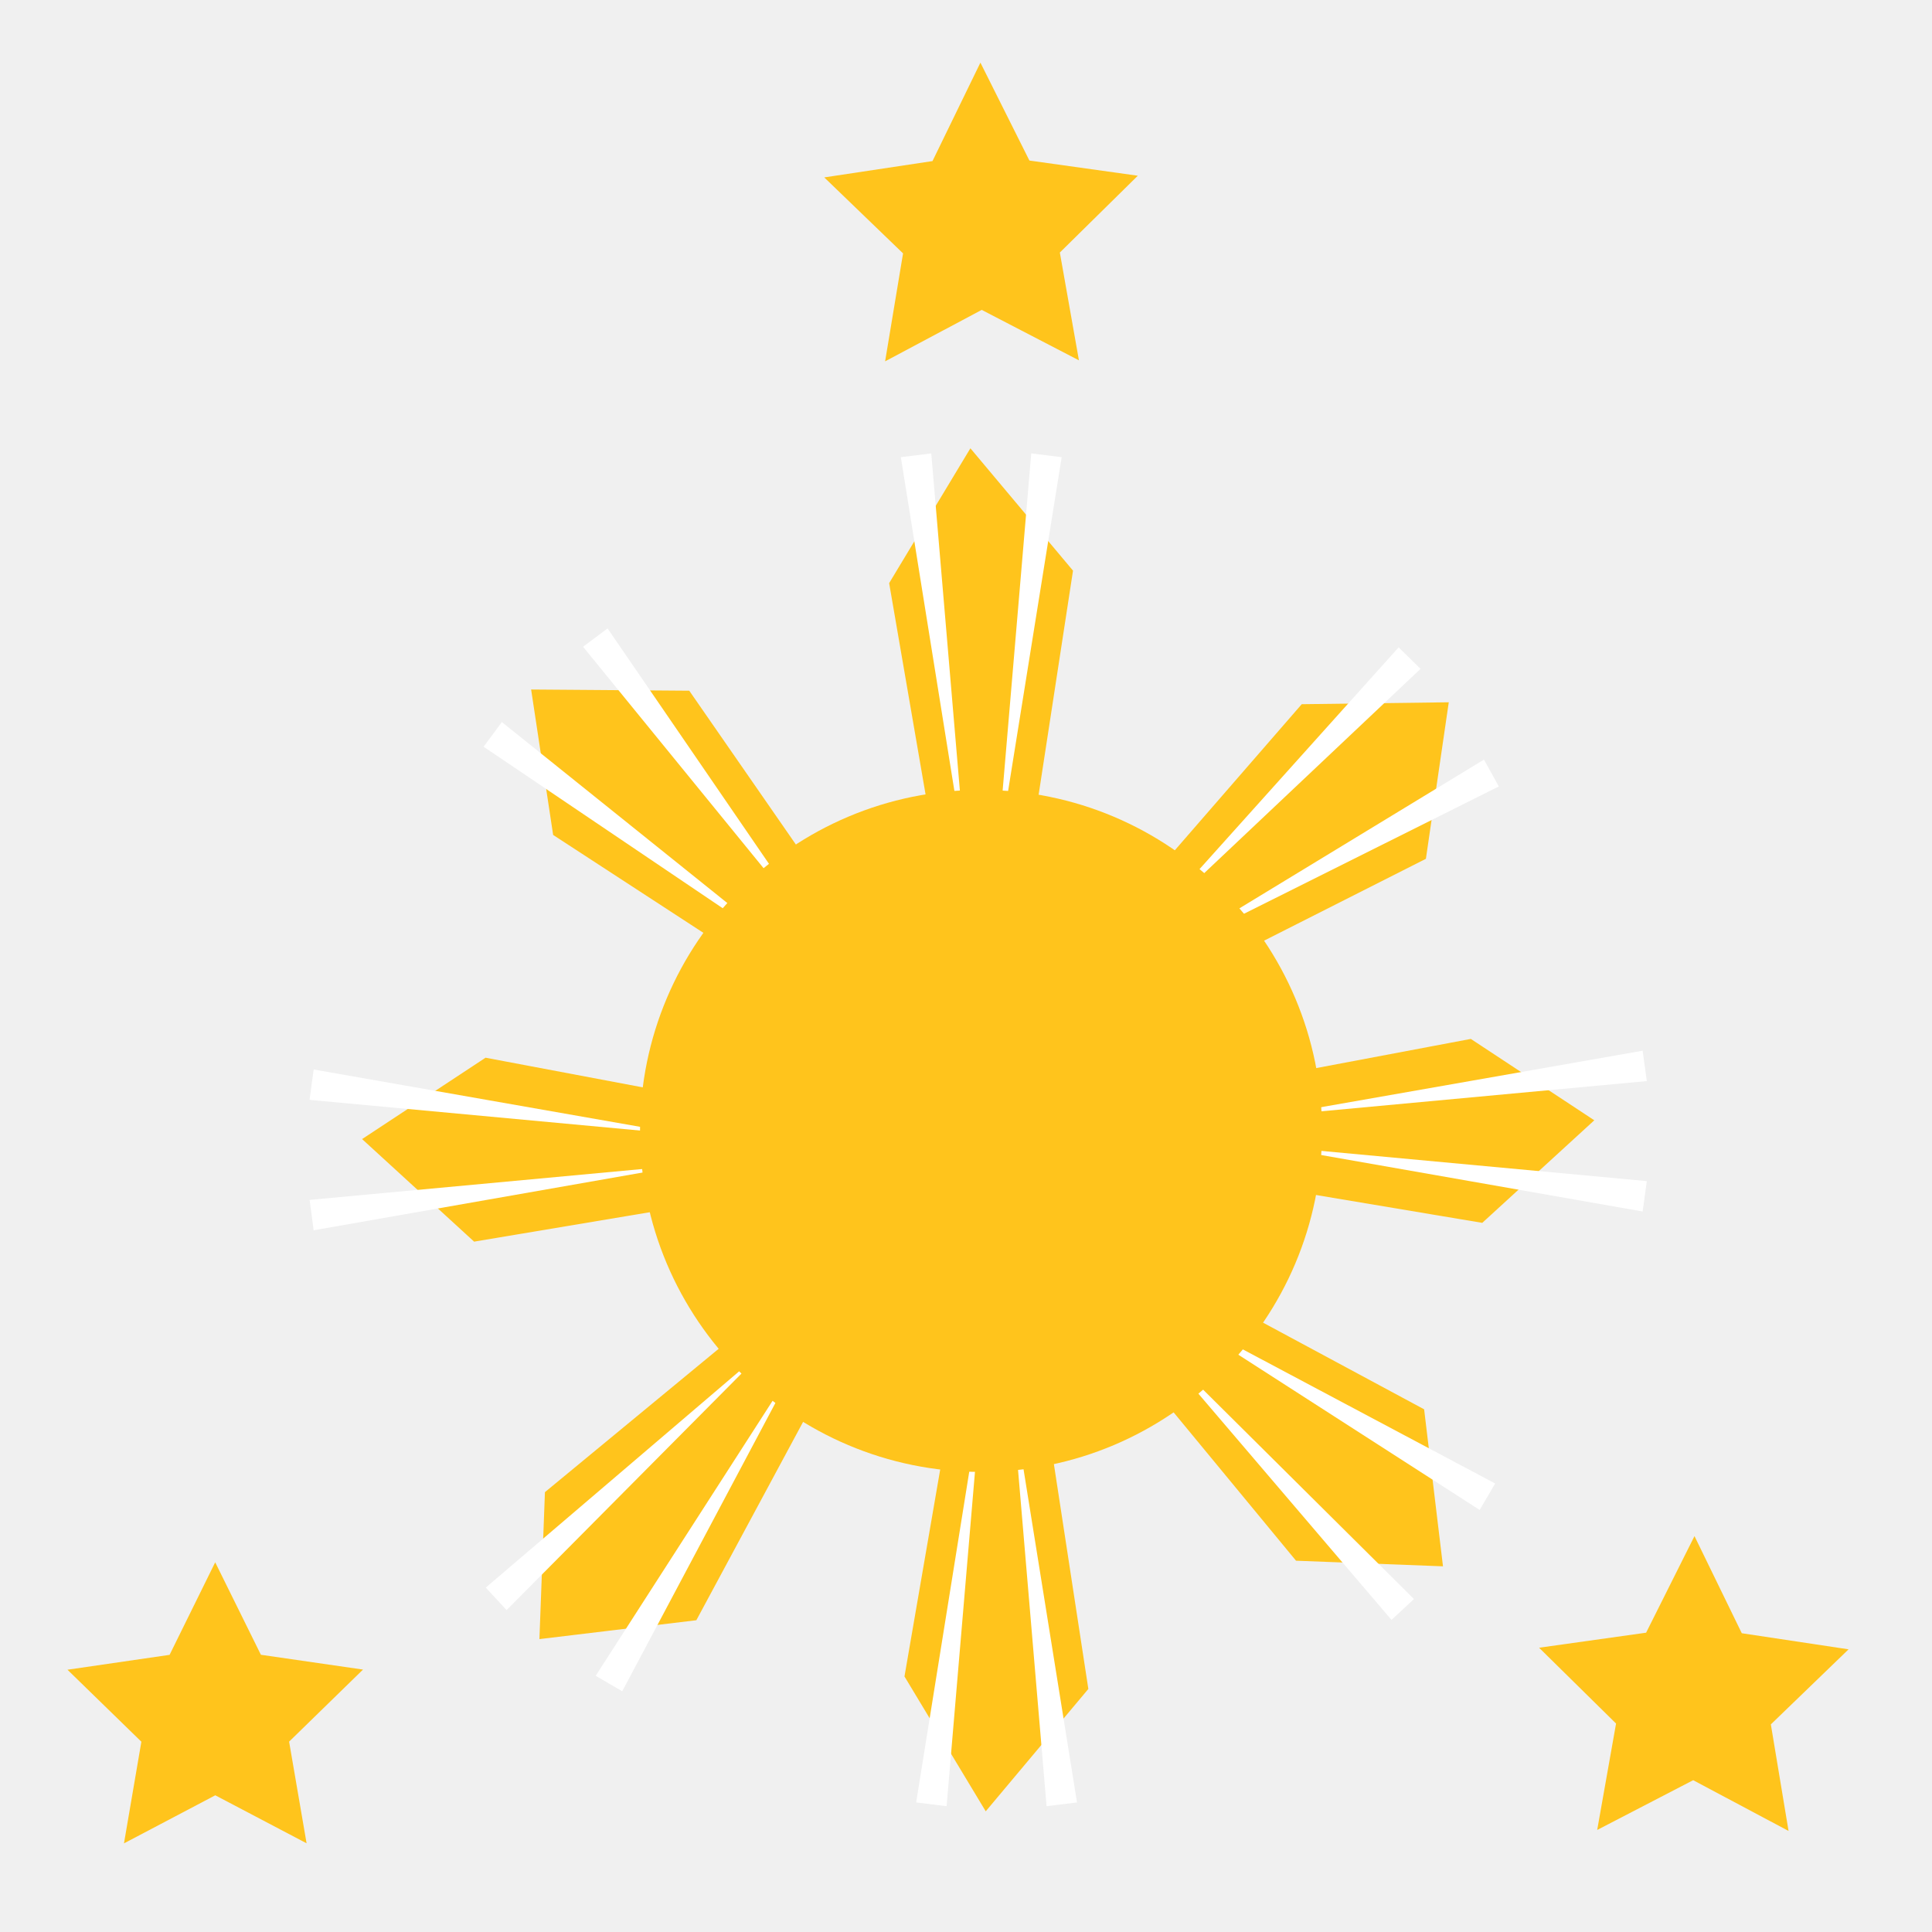
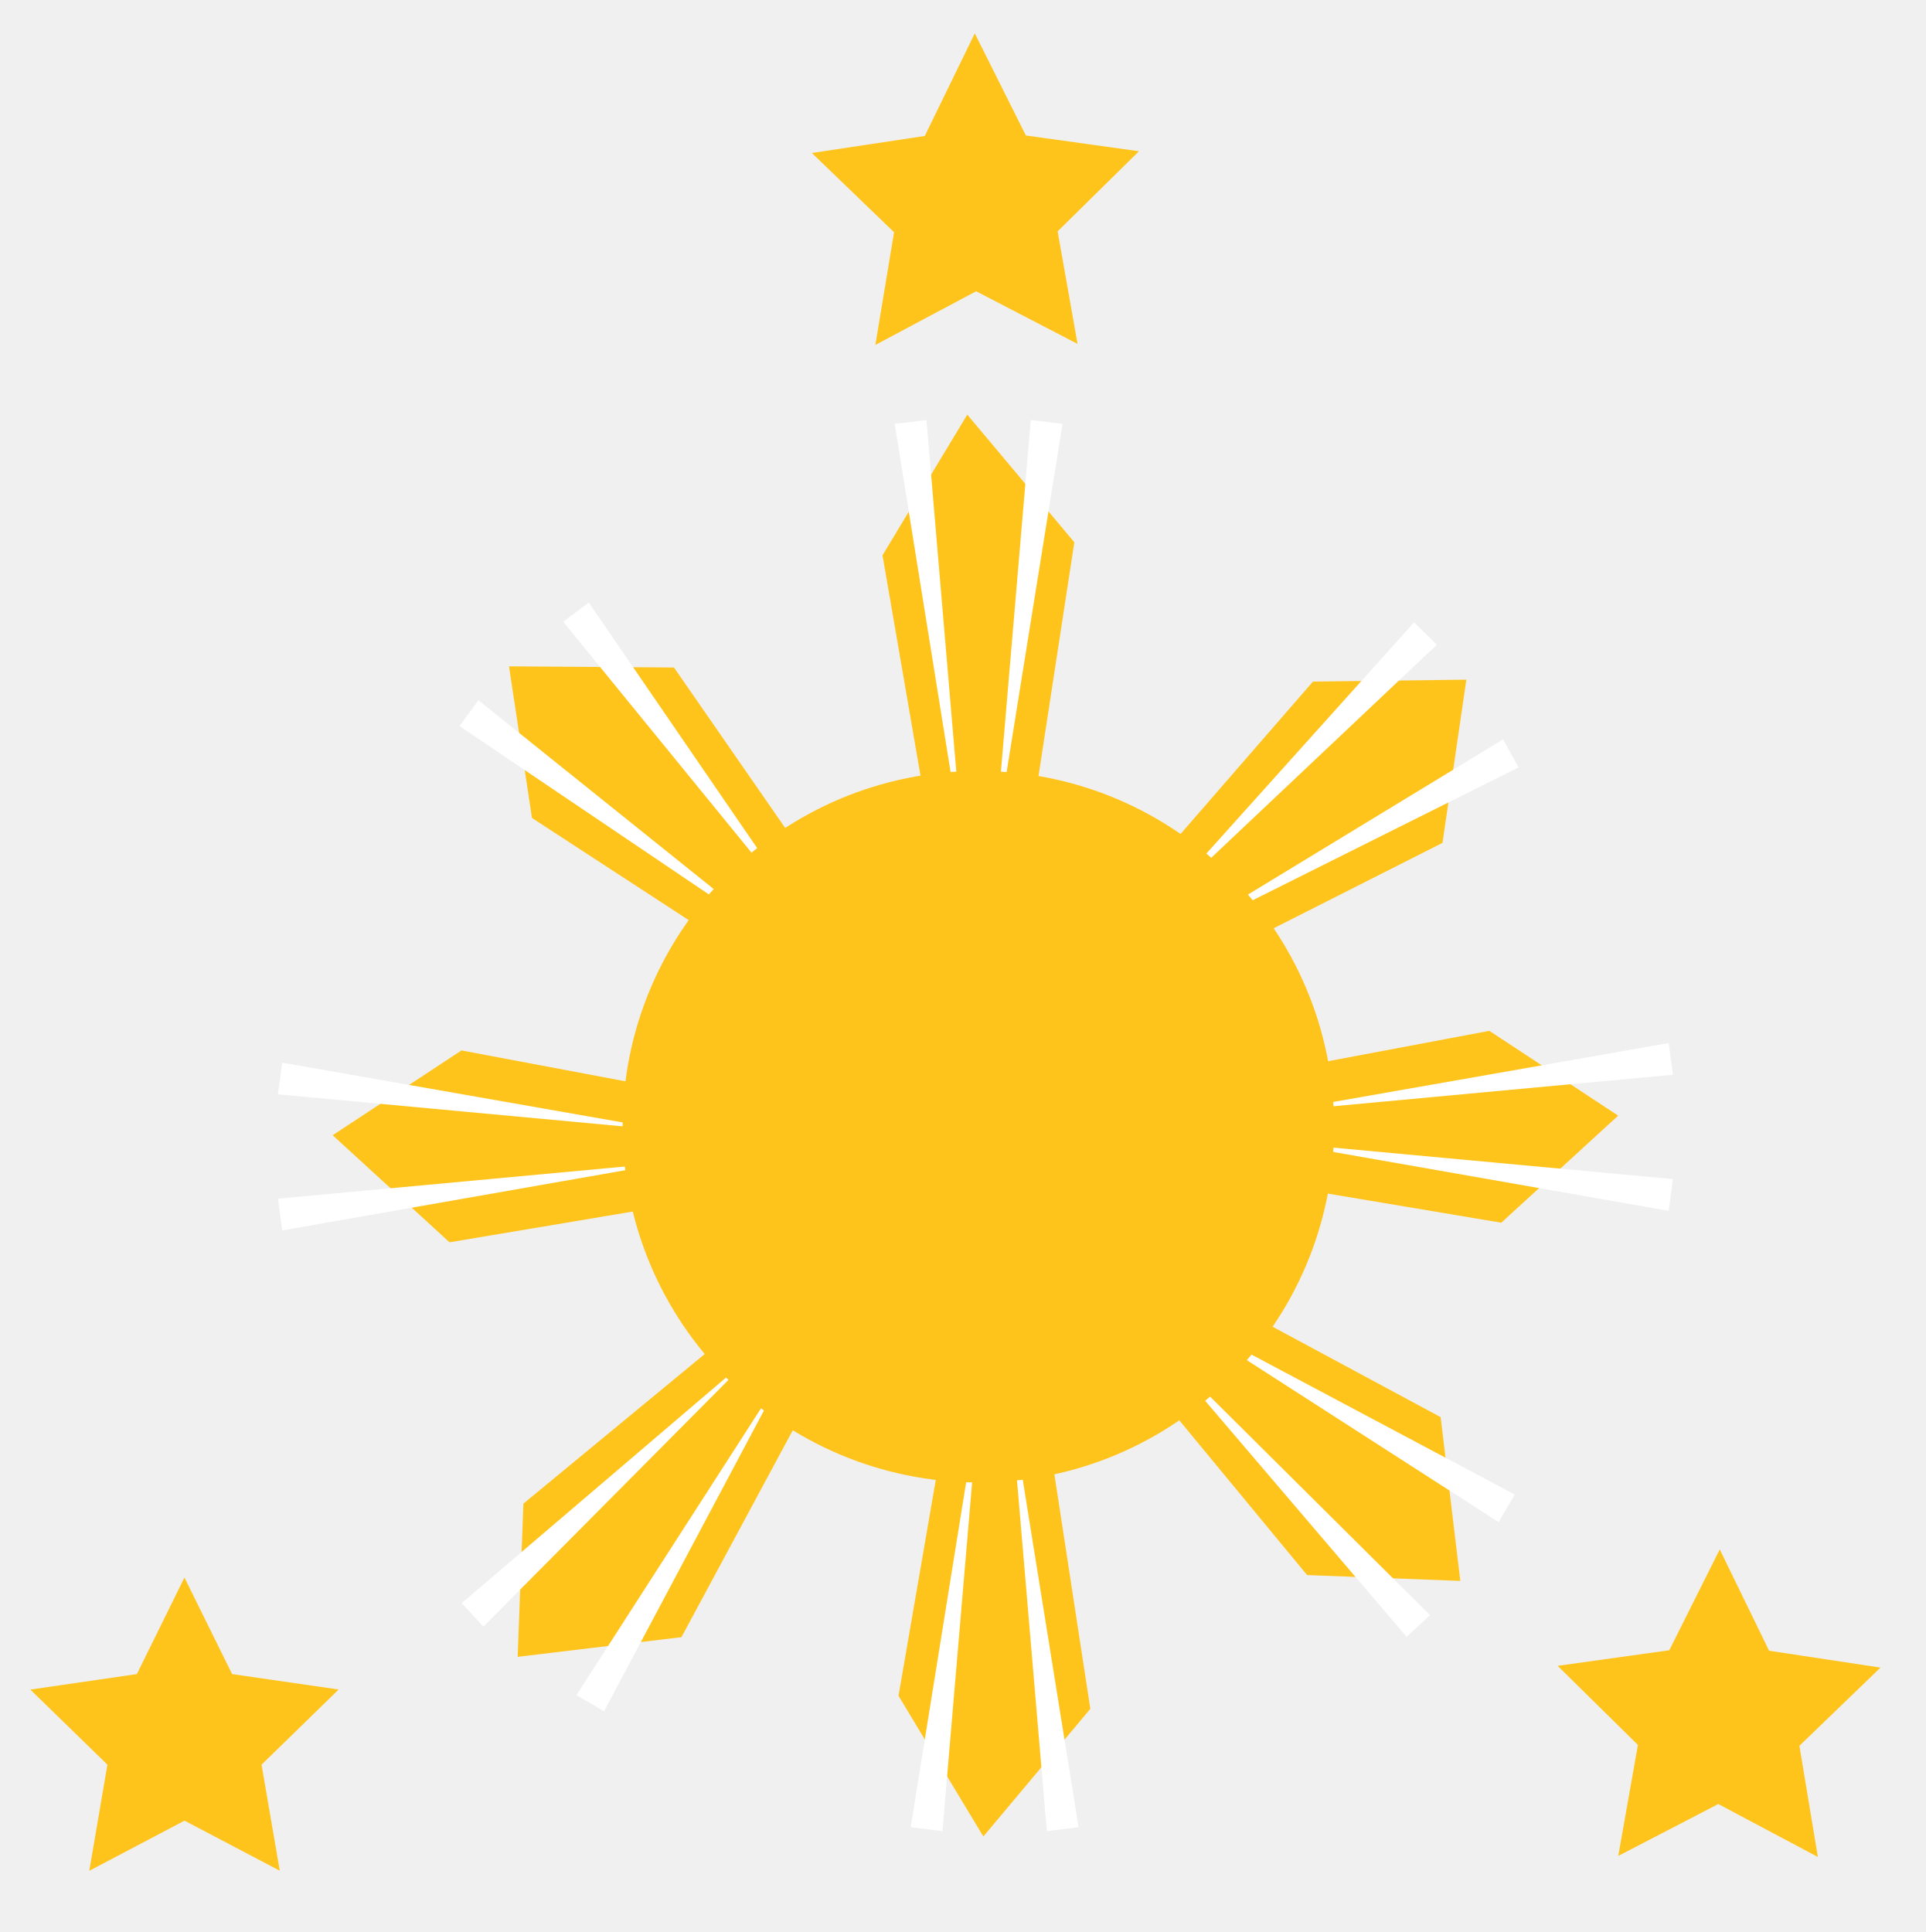
- <svg xmlns="http://www.w3.org/2000/svg" version="1.1" id="Layer_1" x="0px" y="0px" viewBox="0 0 252 252" style="enable-background:new 0 0 252 252;" xml:space="preserve">
+ <svg xmlns="http://www.w3.org/2000/svg" version="1.1" id="Layer_1" x="0px" y="0px" viewBox="0 0 240.75 241.57" style="enable-background:new 0 0 240.75 241.57;" xml:space="preserve">
  <style type="text/css">
	.st0{fill:#FFC41C;}
	.st1{fill:#FFC41C;stroke:#FFC41C;stroke-miterlimit:10;}
	.st2{fill:#FFFFFF;}
</style>
-   <polygon class="st0" points="39.99,240.43 28.08,234.17 16.17,240.44 18.44,227.18 8.8,217.79 22.12,215.85 28.07,203.78   34.03,215.84 47.35,217.77 37.71,227.17 " />
-   <polygon class="st0" points="233.29,238.82 220.85,232.2 208.33,238.69 210.79,224.81 200.75,214.92 214.71,212.96 221.02,200.36   227.19,213.03 241.12,215.13 230.98,224.92 " />
-   <polygon class="st0" points="140.73,47 128.05,40.42 115.45,47.13 117.79,33.05 107.51,23.14 121.63,21.01 127.88,8.17   134.27,20.94 148.41,22.92 138.24,32.94 " />
-   <polyline class="st1" points="145.27,120.84 170.02,92.35 188.39,92.11 185.53,111.69 150.93,129.19 " />
+   <polygon class="st0" points="34.98,233.91 23.07,227.65 11.16,233.92 13.43,220.65 3.79,211.26 17.11,209.32 23.06,197.25   29.02,209.32 42.34,211.25 32.7,220.65 " />
+   <polygon class="st0" points="227.28,232.19 214.83,225.57 202.32,232.06 204.78,218.18 194.74,208.29 208.7,206.34 215.01,193.73   221.18,206.4 235.11,208.51 224.97,218.29 " />
+   <polygon class="st0" points="134.72,43 122.04,36.42 109.44,43.13 111.78,29.04 101.5,19.13 115.62,17 121.87,4.17 128.26,16.94   142.4,18.91 132.23,28.93 " />
+   <polyline class="st1" points="139.63,114.21 164.38,85.72 182.75,85.49 179.89,105.06 145.3,122.56 " />
  <g>
-     <polygon class="st2" points="185.29,87.24 149.96,120.6 182.43,84.44  " />
+     <polygon class="st2" points="179.65,80.61 144.32,113.97 176.79,77.82  " />
  </g>
  <g>
-     <polygon class="st2" points="195.5,102.58 152.44,124.09 193.56,99.08  " />
+     <polygon class="st2" points="189.86,95.95 146.81,117.46 187.92,92.45  " />
  </g>
-   <polyline class="st1" points="154.32,143.1 191.74,136.04 207.14,146.19 193.18,158.97 154.08,152.42 " />
+   <polyline class="st1" points="148.68,136.47 186.1,129.42 201.5,139.56 187.54,152.35 148.44,145.79 " />
  <g>
-     <polygon class="st2" points="214.8,141.01 165.8,145.56 214.26,137.05  " />
+     <polygon class="st2" points="209.16,134.38 160.16,138.93 208.63,130.42  " />
  </g>
  <g>
-     <polygon class="st2" points="214.26,158.02 165.8,149.51 214.8,154.06  " />
+     <polygon class="st2" points="208.63,151.4 160.16,142.89 209.16,147.43  " />
  </g>
-   <polyline class="st1" points="123.55,117.06 116.5,76.16 126.64,59.33 139.43,74.58 132.87,117.32 " />
+   <polyline class="st1" points="117.91,110.43 110.86,69.53 121,52.7 133.79,67.95 127.24,110.69 " />
  <g>
-     <polygon class="st2" points="121.47,59.14 126.01,112.65 117.5,59.63  " />
+     <polygon class="st2" points="115.83,52.52 120.37,106.02 111.86,53  " />
  </g>
  <g>
-     <polygon class="st2" points="138.48,59.63 129.97,112.65 134.51,59.14  " />
+     <polygon class="st2" points="132.84,53 124.33,106.02 128.87,52.52  " />
  </g>
-   <polyline class="st1" points="125.56,177.67 118.5,218.57 128.64,235.4 141.43,220.15 134.88,177.41 " />
+   <polyline class="st1" points="119.92,171.04 112.86,211.94 123.01,228.77 135.79,213.52 129.24,170.78 " />
  <g>
-     <polygon class="st2" points="119.5,235.1 128.01,182.08 123.47,235.59  " />
+     <polygon class="st2" points="113.86,228.47 122.38,175.45 117.83,228.96  " />
  </g>
  <g>
-     <polygon class="st2" points="136.51,235.59 131.97,182.08 140.48,235.1  " />
+     <polygon class="st2" points="130.88,228.96 126.33,175.45 134.85,228.47  " />
  </g>
-   <polyline class="st1" points="145.27,173.97 169.29,203.08 187.65,203.78 185.29,184.14 151.14,165.77 " />
+   <polyline class="st1" points="139.63,167.35 163.66,196.45 182.01,197.15 179.65,177.51 145.51,159.14 " />
  <g>
-     <polygon class="st2" points="181.5,211.29 149.95,174.33 184.43,208.57  " />
+     <polygon class="st2" points="175.86,204.66 144.32,167.7 178.79,201.95  " />
  </g>
  <g>
-     <polygon class="st2" points="193,196.95 152.52,170.91 195.02,193.5  " />
+     <polygon class="st2" points="187.36,190.32 146.89,164.28 189.38,186.87  " />
  </g>
-   <polyline class="st1" points="100.68,170.85 71.57,194.87 70.88,213.23 90.51,210.87 108.89,176.72 " />
+   <polyline class="st1" points="95.04,164.23 65.93,188.25 65.24,206.6 84.88,204.24 103.25,170.1 " />
  <g>
-     <polygon class="st2" points="63.36,207.08 100.32,175.53 66.08,210.01  " />
+     <polygon class="st2" points="57.72,200.45 94.68,168.91 60.44,203.38  " />
  </g>
  <g>
-     <polygon class="st2" points="77.7,218.58 103.74,178.1 81.16,220.6  " />
+     <polygon class="st2" points="72.07,211.95 98.11,171.48 75.52,213.97  " />
  </g>
-   <polyline class="st1" points="100.86,145.55 63.44,138.49 48.04,148.64 62,161.42 101.1,154.87 " />
+   <polyline class="st1" points="95.23,138.92 57.8,131.87 42.4,142.01 56.36,154.8 95.46,148.24 " />
  <g>
-     <polygon class="st2" points="40.91,139.5 89.38,148.01 40.38,143.46  " />
+     <polygon class="st2" points="35.28,132.87 83.74,141.38 34.75,136.83  " />
  </g>
  <g>
-     <polygon class="st2" points="40.38,156.51 89.38,151.96 40.91,160.47  " />
+     <polygon class="st2" points="34.75,149.88 83.74,145.34 35.28,153.85  " />
  </g>
-   <polyline class="st1" points="104.23,129.21 72.61,108.61 69.86,90.44 89.64,90.59 111.73,122.46 " />
+   <polyline class="st1" points="98.59,122.59 66.97,101.98 64.22,83.82 84,83.96 106.09,115.83 " />
  <g>
-     <polygon class="st2" points="65.46,94.18 103.35,124.6 63.08,97.4  " />
+     <polygon class="st2" points="59.82,87.56 97.71,117.97 57.45,90.78  " />
  </g>
  <g>
-     <polygon class="st2" points="79.25,81.97 106.46,121.66 76.05,84.36  " />
+     <polygon class="st2" points="73.61,75.34 100.83,115.04 70.41,77.74  " />
  </g>
-   <circle class="st0" cx="127.96" cy="147.51" r="44.48" />
+   <circle class="st0" cx="122.32" cy="140.88" r="44.48" />
</svg>
